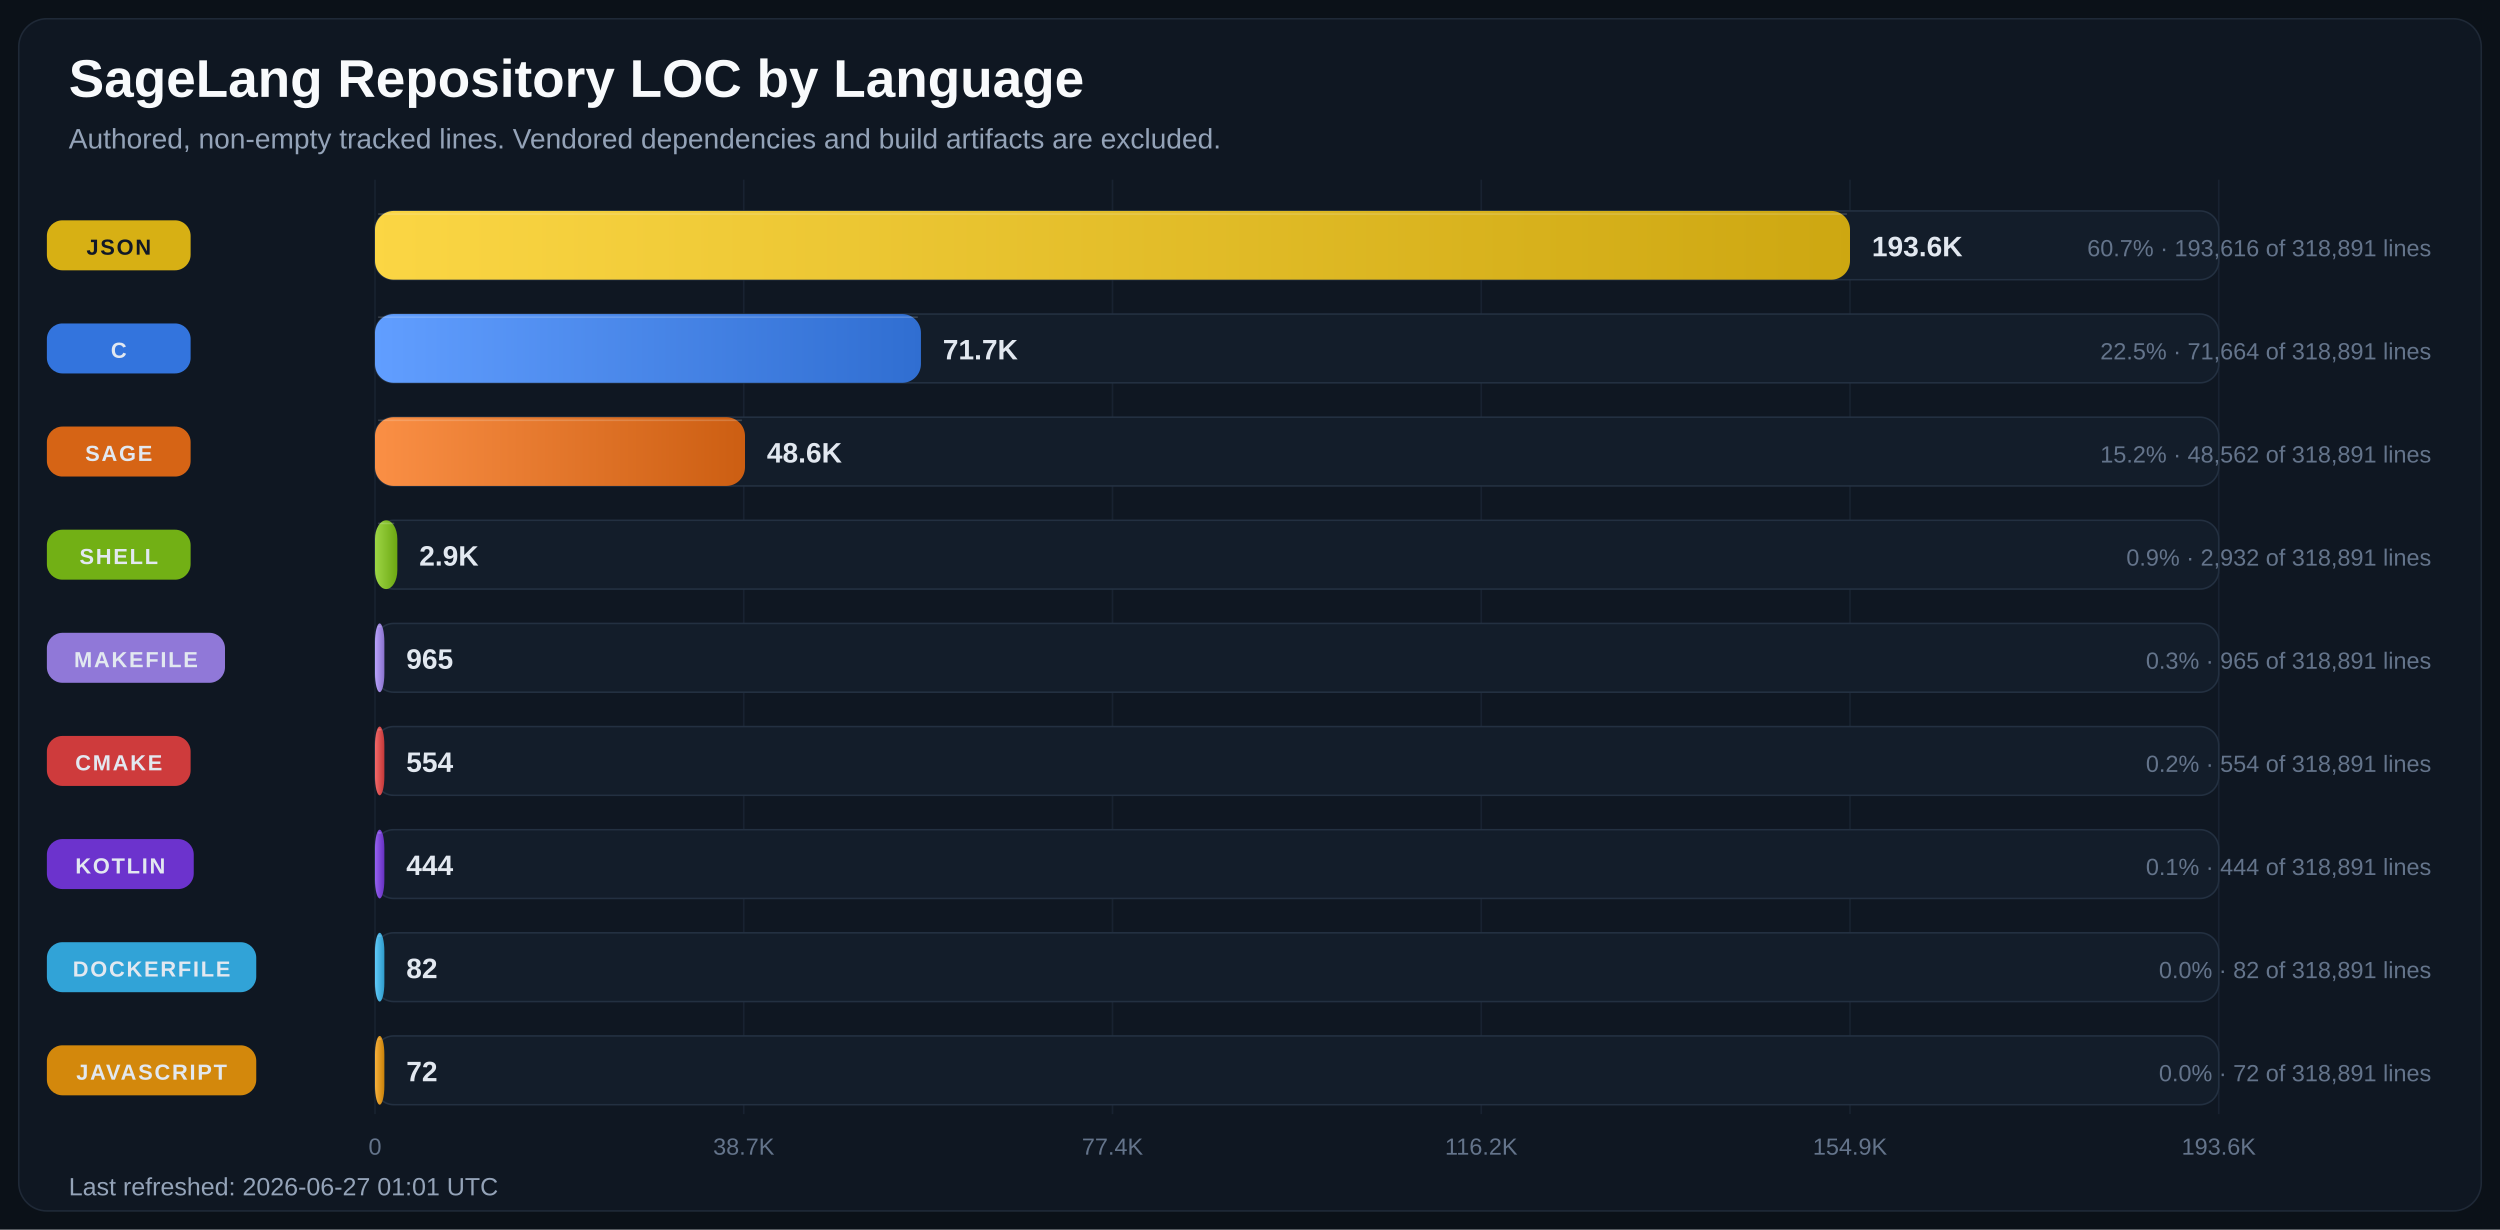
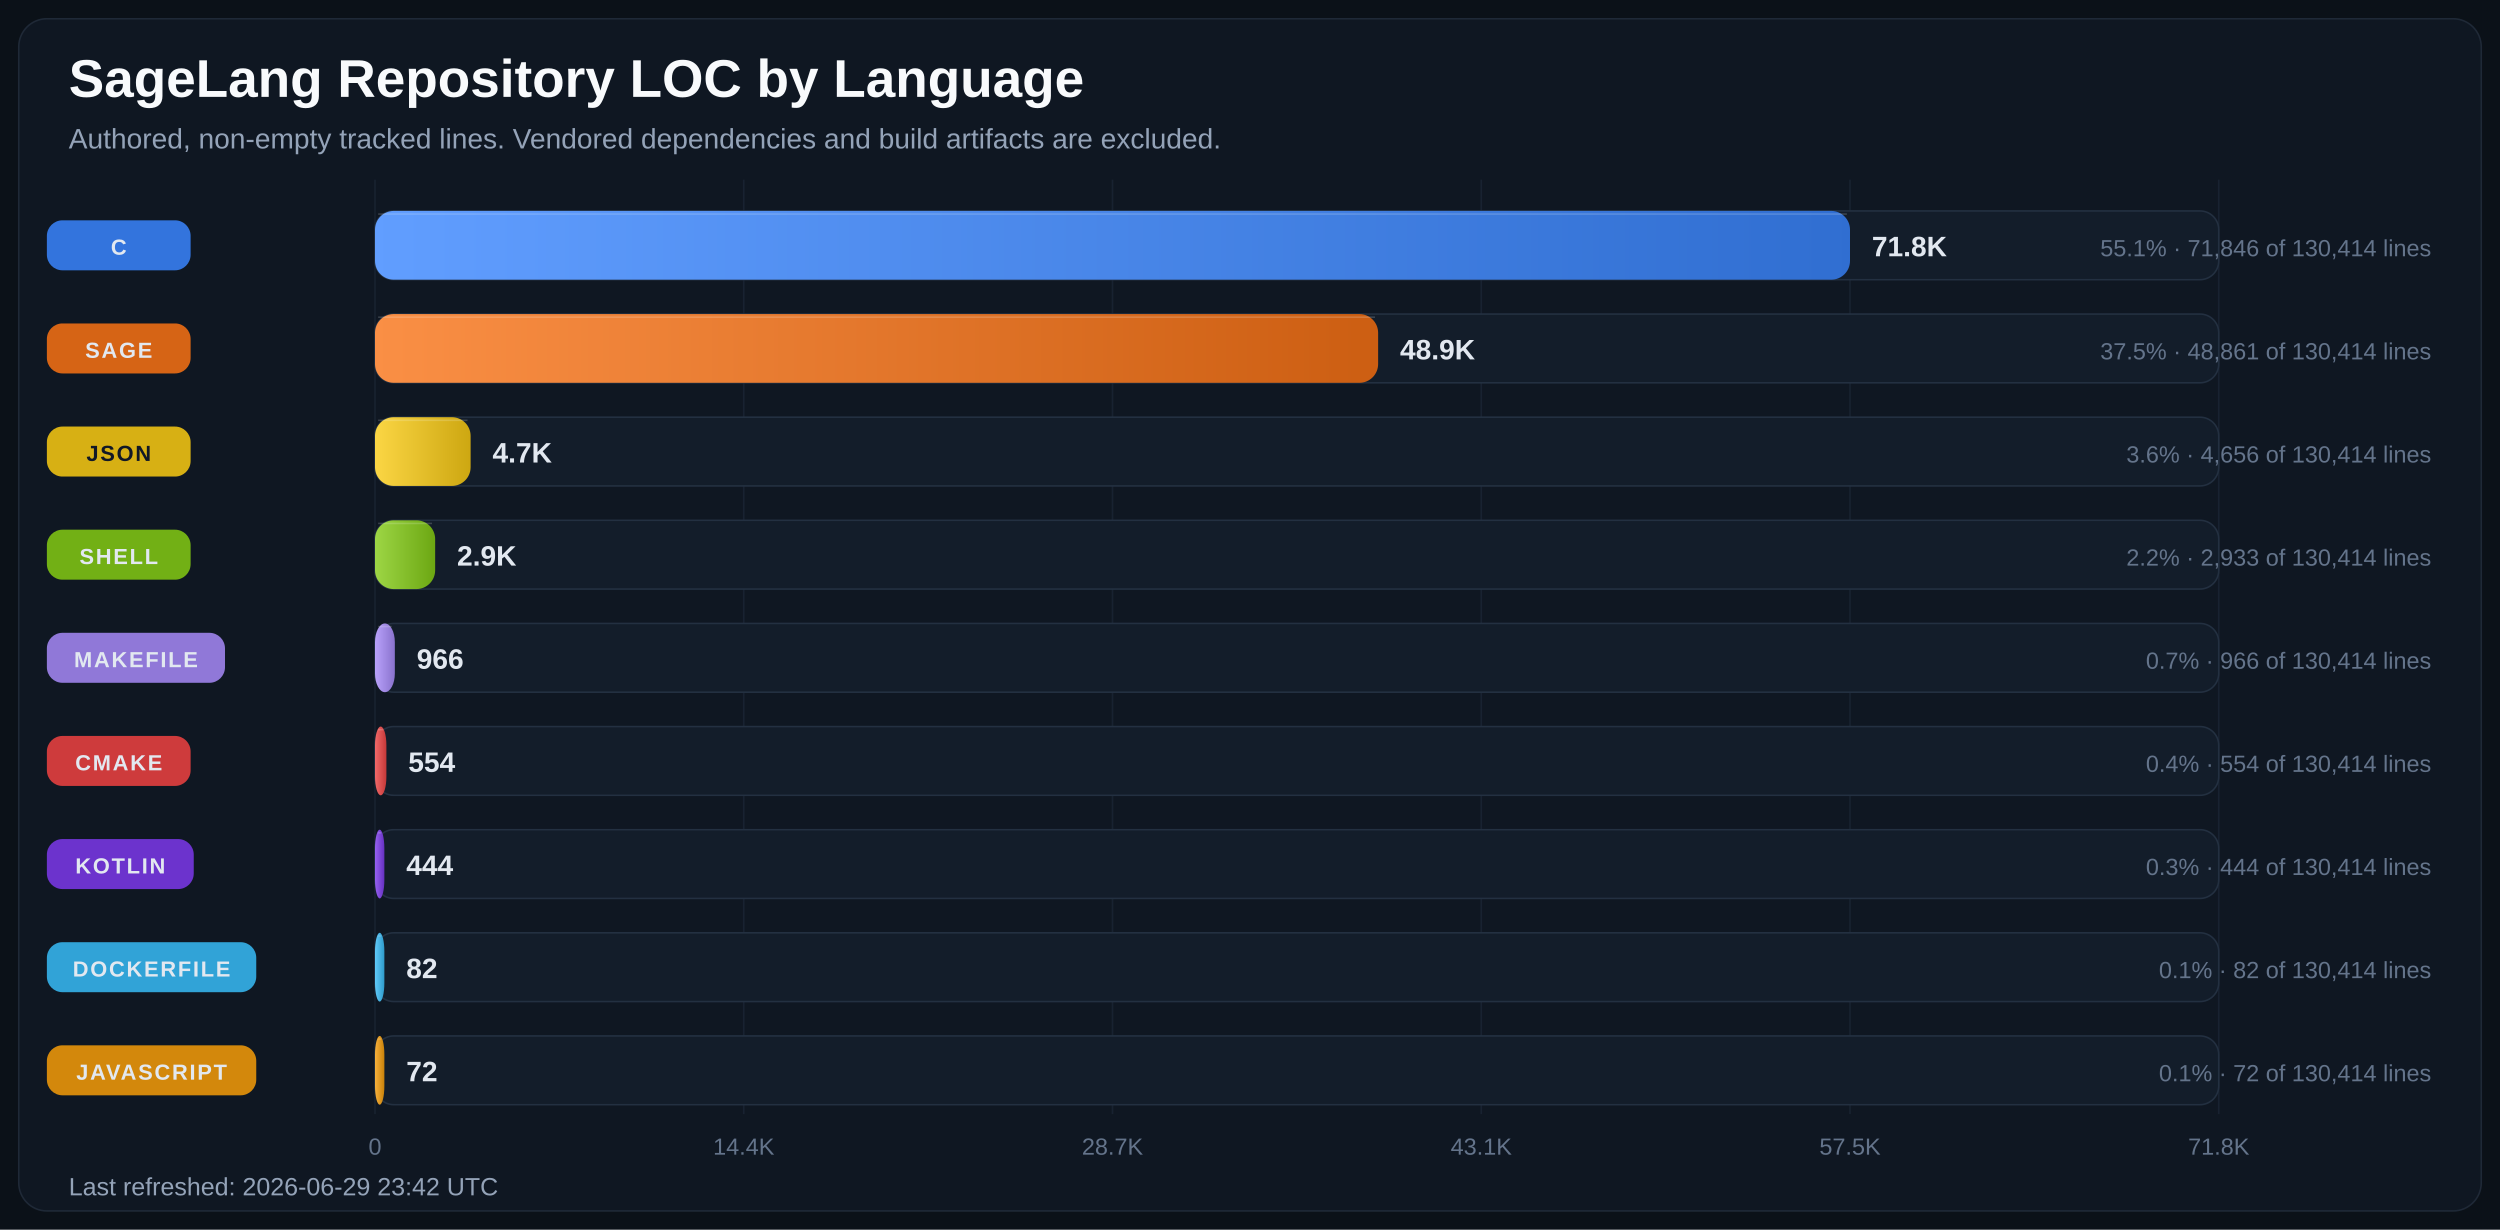
<svg xmlns="http://www.w3.org/2000/svg" width="1600" height="787" viewBox="0 0 1600 787" role="img" aria-labelledby="title desc">
  <defs>
    <linearGradient id="bar-gradient-0" x1="0%" y1="0%" x2="100%" y2="0%">
-       <stop offset="0%" stop-color="#FBD644" />
-       <stop offset="100%" stop-color="#CDA711" />
-     </linearGradient>
-     <linearGradient id="bar-gradient-1" x1="0%" y1="0%" x2="100%" y2="0%">
      <stop offset="0%" stop-color="#619EFF" />
      <stop offset="100%" stop-color="#306ED1" />
    </linearGradient>
-     <linearGradient id="bar-gradient-2" x1="0%" y1="0%" x2="100%" y2="0%">
+     <linearGradient id="bar-gradient-1" x1="0%" y1="0%" x2="100%" y2="0%">
      <stop offset="0%" stop-color="#FA8F45" />
      <stop offset="100%" stop-color="#CC5E12" />
+     </linearGradient>
+     <linearGradient id="bar-gradient-2" x1="0%" y1="0%" x2="100%" y2="0%">
+       <stop offset="0%" stop-color="#FBD644" />
+       <stop offset="100%" stop-color="#CDA711" />
    </linearGradient>
    <linearGradient id="bar-gradient-3" x1="0%" y1="0%" x2="100%" y2="0%">
      <stop offset="0%" stop-color="#9DD645" />
      <stop offset="100%" stop-color="#6CA712" />
    </linearGradient>
    <linearGradient id="bar-gradient-4" x1="0%" y1="0%" x2="100%" y2="0%">
      <stop offset="0%" stop-color="#B9A2FB" />
      <stop offset="100%" stop-color="#8972CD" />
    </linearGradient>
    <linearGradient id="bar-gradient-5" x1="0%" y1="0%" x2="100%" y2="0%">
      <stop offset="0%" stop-color="#F26969" />
      <stop offset="100%" stop-color="#C43838" />
    </linearGradient>
    <linearGradient id="bar-gradient-6" x1="0%" y1="0%" x2="100%" y2="0%">
      <stop offset="0%" stop-color="#9661F1" />
      <stop offset="100%" stop-color="#6630C2" />
    </linearGradient>
    <linearGradient id="bar-gradient-7" x1="0%" y1="0%" x2="100%" y2="0%">
      <stop offset="0%" stop-color="#60CAF9" />
      <stop offset="100%" stop-color="#2E9BCB" />
    </linearGradient>
    <linearGradient id="bar-gradient-8" x1="0%" y1="0%" x2="100%" y2="0%">
      <stop offset="0%" stop-color="#F7B13C" />
      <stop offset="100%" stop-color="#C98209" />
    </linearGradient>
  </defs>
  <rect width="100%" height="100%" fill="#0B1118" />
  <rect x="12" y="12" width="1576" height="763" rx="18" fill="#0F1722" stroke="#1F2937" />
  <text x="44" y="62" fill="#F8FAFC" font-size="34" font-family="Segoe UI, Arial, sans-serif" font-weight="700">SageLang Repository LOC by Language</text>
  <text x="44" y="95" fill="#94A3B8" font-size="18" font-family="Segoe UI, Arial, sans-serif">Authored, non-empty tracked lines. Vendored dependencies and build artifacts are excluded.</text>
  <line x1="240.0" y1="115" x2="240.0" y2="713" stroke="#182231" stroke-width="1" />
  <text x="240.0" y="739" text-anchor="middle" fill="#64748B" font-size="15" font-family="Segoe UI, Arial, sans-serif">0</text>
  <line x1="476.0" y1="115" x2="476.0" y2="713" stroke="#182231" stroke-width="1" />
-   <text x="476.0" y="739" text-anchor="middle" fill="#64748B" font-size="15" font-family="Segoe UI, Arial, sans-serif">38.7K</text>
+   <text x="476.0" y="739" text-anchor="middle" fill="#64748B" font-size="15" font-family="Segoe UI, Arial, sans-serif">14.4K</text>
  <line x1="712.0" y1="115" x2="712.0" y2="713" stroke="#182231" stroke-width="1" />
-   <text x="712.0" y="739" text-anchor="middle" fill="#64748B" font-size="15" font-family="Segoe UI, Arial, sans-serif">77.4K</text>
+   <text x="712.0" y="739" text-anchor="middle" fill="#64748B" font-size="15" font-family="Segoe UI, Arial, sans-serif">28.7K</text>
  <line x1="948.0" y1="115" x2="948.0" y2="713" stroke="#182231" stroke-width="1" />
-   <text x="948.0" y="739" text-anchor="middle" fill="#64748B" font-size="15" font-family="Segoe UI, Arial, sans-serif">116.2K</text>
+   <text x="948.0" y="739" text-anchor="middle" fill="#64748B" font-size="15" font-family="Segoe UI, Arial, sans-serif">43.1K</text>
  <line x1="1184.0" y1="115" x2="1184.0" y2="713" stroke="#182231" stroke-width="1" />
-   <text x="1184.0" y="739" text-anchor="middle" fill="#64748B" font-size="15" font-family="Segoe UI, Arial, sans-serif">154.9K</text>
+   <text x="1184.0" y="739" text-anchor="middle" fill="#64748B" font-size="15" font-family="Segoe UI, Arial, sans-serif">57.5K</text>
  <line x1="1420.0" y1="115" x2="1420.0" y2="713" stroke="#182231" stroke-width="1" />
-   <text x="1420.0" y="739" text-anchor="middle" fill="#64748B" font-size="15" font-family="Segoe UI, Arial, sans-serif">193.6K</text>
-   <rect x="30" y="141.0" width="92" height="32" rx="10" fill="#E1B813" opacity="0.95" />
-   <text x="76.0" y="163.0" text-anchor="middle" fill="#111827" font-size="14" font-family="Segoe UI, Arial, sans-serif" font-weight="700" letter-spacing="1.1">JSON</text>
+   <text x="1420.0" y="739" text-anchor="middle" fill="#64748B" font-size="15" font-family="Segoe UI, Arial, sans-serif">71.8K</text>
+   <rect x="30" y="141.0" width="92" height="32" rx="10" fill="#3479E6" opacity="0.95" />
+   <text x="76.0" y="163.0" text-anchor="middle" fill="#E2E8F0" font-size="14" font-family="Segoe UI, Arial, sans-serif" font-weight="700" letter-spacing="1.1">C</text>
  <rect x="240" y="135" width="1180" height="44" rx="12" fill="#131D2A" stroke="#233041" />
  <rect x="240" y="135" width="944.0" height="44" rx="12" fill="url(#bar-gradient-0)" />
  <line x1="242.0" y1="137.0" x2="1182.0" y2="137.0" stroke="#F8FAFC" stroke-opacity="0.18" />
-   <text x="1198.0" y="164.0" text-anchor="start" fill="#E2E8F0" font-size="18" font-family="Segoe UI, Arial, sans-serif" font-weight="700">193.6K</text>
-   <text x="1556" y="164.0" text-anchor="end" fill="#64748B" font-size="15" font-family="Segoe UI, Arial, sans-serif">60.7% · 193,616 of 318,891 lines</text>
-   <rect x="30" y="207.0" width="92" height="32" rx="10" fill="#3479E6" opacity="0.95" />
-   <text x="76.0" y="229.0" text-anchor="middle" fill="#E2E8F0" font-size="14" font-family="Segoe UI, Arial, sans-serif" font-weight="700" letter-spacing="1.1">C</text>
+   <text x="1198.0" y="164.0" text-anchor="start" fill="#E2E8F0" font-size="18" font-family="Segoe UI, Arial, sans-serif" font-weight="700">71.8K</text>
+   <text x="1556" y="164.0" text-anchor="end" fill="#64748B" font-size="15" font-family="Segoe UI, Arial, sans-serif">55.1% · 71,846 of 130,414 lines</text>
+   <rect x="30" y="207.0" width="92" height="32" rx="10" fill="#E06814" opacity="0.95" />
+   <text x="76.0" y="229.0" text-anchor="middle" fill="#E2E8F0" font-size="14" font-family="Segoe UI, Arial, sans-serif" font-weight="700" letter-spacing="1.1">SAGE</text>
  <rect x="240" y="201" width="1180" height="44" rx="12" fill="#131D2A" stroke="#233041" />
-   <rect x="240" y="201" width="349.4" height="44" rx="12" fill="url(#bar-gradient-1)" />
-   <line x1="242.0" y1="203.0" x2="587.4" y2="203.0" stroke="#F8FAFC" stroke-opacity="0.18" />
-   <text x="603.4" y="230.0" text-anchor="start" fill="#E2E8F0" font-size="18" font-family="Segoe UI, Arial, sans-serif" font-weight="700">71.7K</text>
-   <text x="1556" y="230.0" text-anchor="end" fill="#64748B" font-size="15" font-family="Segoe UI, Arial, sans-serif">22.5% · 71,664 of 318,891 lines</text>
-   <rect x="30" y="273.0" width="92" height="32" rx="10" fill="#E06814" opacity="0.95" />
-   <text x="76.0" y="295.0" text-anchor="middle" fill="#E2E8F0" font-size="14" font-family="Segoe UI, Arial, sans-serif" font-weight="700" letter-spacing="1.1">SAGE</text>
+   <rect x="240" y="201" width="642.0" height="44" rx="12" fill="url(#bar-gradient-1)" />
+   <line x1="242.0" y1="203.0" x2="880.0" y2="203.0" stroke="#F8FAFC" stroke-opacity="0.18" />
+   <text x="896.0" y="230.0" text-anchor="start" fill="#E2E8F0" font-size="18" font-family="Segoe UI, Arial, sans-serif" font-weight="700">48.9K</text>
+   <text x="1556" y="230.0" text-anchor="end" fill="#64748B" font-size="15" font-family="Segoe UI, Arial, sans-serif">37.5% · 48,861 of 130,414 lines</text>
+   <rect x="30" y="273.0" width="92" height="32" rx="10" fill="#E1B813" opacity="0.95" />
+   <text x="76.0" y="295.0" text-anchor="middle" fill="#111827" font-size="14" font-family="Segoe UI, Arial, sans-serif" font-weight="700" letter-spacing="1.1">JSON</text>
  <rect x="240" y="267" width="1180" height="44" rx="12" fill="#131D2A" stroke="#233041" />
-   <rect x="240" y="267" width="236.8" height="44" rx="12" fill="url(#bar-gradient-2)" />
-   <line x1="242.0" y1="269.0" x2="474.8" y2="269.0" stroke="#F8FAFC" stroke-opacity="0.18" />
-   <text x="490.8" y="296.0" text-anchor="start" fill="#E2E8F0" font-size="18" font-family="Segoe UI, Arial, sans-serif" font-weight="700">48.6K</text>
-   <text x="1556" y="296.0" text-anchor="end" fill="#64748B" font-size="15" font-family="Segoe UI, Arial, sans-serif">15.2% · 48,562 of 318,891 lines</text>
+   <rect x="240" y="267" width="61.2" height="44" rx="12" fill="url(#bar-gradient-2)" />
+   <line x1="242.0" y1="269.0" x2="299.2" y2="269.0" stroke="#F8FAFC" stroke-opacity="0.18" />
+   <text x="315.2" y="296.0" text-anchor="start" fill="#E2E8F0" font-size="18" font-family="Segoe UI, Arial, sans-serif" font-weight="700">4.7K</text>
+   <text x="1556" y="296.0" text-anchor="end" fill="#64748B" font-size="15" font-family="Segoe UI, Arial, sans-serif">3.6% · 4,656 of 130,414 lines</text>
  <rect x="30" y="339.0" width="92" height="32" rx="10" fill="#77B814" opacity="0.95" />
  <text x="76.0" y="361.0" text-anchor="middle" fill="#E2E8F0" font-size="14" font-family="Segoe UI, Arial, sans-serif" font-weight="700" letter-spacing="1.1">SHELL</text>
  <rect x="240" y="333" width="1180" height="44" rx="12" fill="#131D2A" stroke="#233041" />
-   <rect x="240" y="333" width="14.3" height="44" rx="12" fill="url(#bar-gradient-3)" />
-   <line x1="242.0" y1="335.0" x2="252.3" y2="335.0" stroke="#F8FAFC" stroke-opacity="0.18" />
-   <text x="268.3" y="362.0" text-anchor="start" fill="#E2E8F0" font-size="18" font-family="Segoe UI, Arial, sans-serif" font-weight="700">2.9K</text>
-   <text x="1556" y="362.0" text-anchor="end" fill="#64748B" font-size="15" font-family="Segoe UI, Arial, sans-serif">0.9% · 2,932 of 318,891 lines</text>
+   <rect x="240" y="333" width="38.5" height="44" rx="12" fill="url(#bar-gradient-3)" />
+   <line x1="242.0" y1="335.0" x2="276.5" y2="335.0" stroke="#F8FAFC" stroke-opacity="0.18" />
+   <text x="292.5" y="362.0" text-anchor="start" fill="#E2E8F0" font-size="18" font-family="Segoe UI, Arial, sans-serif" font-weight="700">2.9K</text>
+   <text x="1556" y="362.0" text-anchor="end" fill="#64748B" font-size="15" font-family="Segoe UI, Arial, sans-serif">2.2% · 2,933 of 130,414 lines</text>
  <rect x="30" y="405.0" width="114" height="32" rx="10" fill="#967DE1" opacity="0.95" />
  <text x="87.0" y="427.0" text-anchor="middle" fill="#E2E8F0" font-size="14" font-family="Segoe UI, Arial, sans-serif" font-weight="700" letter-spacing="1.1">MAKEFILE</text>
  <rect x="240" y="399" width="1180" height="44" rx="12" fill="#131D2A" stroke="#233041" />
-   <rect x="240" y="399" width="6.0" height="44" rx="12" fill="url(#bar-gradient-4)" />
-   <line x1="242.0" y1="401.0" x2="244.0" y2="401.0" stroke="#F8FAFC" stroke-opacity="0.18" />
-   <text x="260.0" y="428.0" text-anchor="start" fill="#E2E8F0" font-size="18" font-family="Segoe UI, Arial, sans-serif" font-weight="700">965</text>
-   <text x="1556" y="428.0" text-anchor="end" fill="#64748B" font-size="15" font-family="Segoe UI, Arial, sans-serif">0.3% · 965 of 318,891 lines</text>
+   <rect x="240" y="399" width="12.7" height="44" rx="12" fill="url(#bar-gradient-4)" />
+   <line x1="242.0" y1="401.0" x2="250.7" y2="401.0" stroke="#F8FAFC" stroke-opacity="0.18" />
+   <text x="266.7" y="428.0" text-anchor="start" fill="#E2E8F0" font-size="18" font-family="Segoe UI, Arial, sans-serif" font-weight="700">966</text>
+   <text x="1556" y="428.0" text-anchor="end" fill="#64748B" font-size="15" font-family="Segoe UI, Arial, sans-serif">0.7% · 966 of 130,414 lines</text>
  <rect x="30" y="471.0" width="92" height="32" rx="10" fill="#D73D3D" opacity="0.95" />
  <text x="76.0" y="493.0" text-anchor="middle" fill="#E2E8F0" font-size="14" font-family="Segoe UI, Arial, sans-serif" font-weight="700" letter-spacing="1.1">CMAKE</text>
  <rect x="240" y="465" width="1180" height="44" rx="12" fill="#131D2A" stroke="#233041" />
-   <rect x="240" y="465" width="6.0" height="44" rx="12" fill="url(#bar-gradient-5)" />
-   <line x1="242.0" y1="467.0" x2="244.0" y2="467.0" stroke="#F8FAFC" stroke-opacity="0.18" />
-   <text x="260.0" y="494.0" text-anchor="start" fill="#E2E8F0" font-size="18" font-family="Segoe UI, Arial, sans-serif" font-weight="700">554</text>
-   <text x="1556" y="494.0" text-anchor="end" fill="#64748B" font-size="15" font-family="Segoe UI, Arial, sans-serif">0.2% · 554 of 318,891 lines</text>
+   <rect x="240" y="465" width="7.3" height="44" rx="12" fill="url(#bar-gradient-5)" />
+   <line x1="242.0" y1="467.0" x2="245.3" y2="467.0" stroke="#F8FAFC" stroke-opacity="0.18" />
+   <text x="261.3" y="494.0" text-anchor="start" fill="#E2E8F0" font-size="18" font-family="Segoe UI, Arial, sans-serif" font-weight="700">554</text>
+   <text x="1556" y="494.0" text-anchor="end" fill="#64748B" font-size="15" font-family="Segoe UI, Arial, sans-serif">0.4% · 554 of 130,414 lines</text>
  <rect x="30" y="537.0" width="94" height="32" rx="10" fill="#7034D5" opacity="0.95" />
  <text x="77.0" y="559.0" text-anchor="middle" fill="#E2E8F0" font-size="14" font-family="Segoe UI, Arial, sans-serif" font-weight="700" letter-spacing="1.1">KOTLIN</text>
  <rect x="240" y="531" width="1180" height="44" rx="12" fill="#131D2A" stroke="#233041" />
  <rect x="240" y="531" width="6.0" height="44" rx="12" fill="url(#bar-gradient-6)" />
  <line x1="242.0" y1="533.0" x2="244.0" y2="533.0" stroke="#F8FAFC" stroke-opacity="0.18" />
  <text x="260.0" y="560.0" text-anchor="start" fill="#E2E8F0" font-size="18" font-family="Segoe UI, Arial, sans-serif" font-weight="700">444</text>
-   <text x="1556" y="560.0" text-anchor="end" fill="#64748B" font-size="15" font-family="Segoe UI, Arial, sans-serif">0.1% · 444 of 318,891 lines</text>
+   <text x="1556" y="560.0" text-anchor="end" fill="#64748B" font-size="15" font-family="Segoe UI, Arial, sans-serif">0.3% · 444 of 130,414 lines</text>
  <rect x="30" y="603.0" width="134" height="32" rx="10" fill="#32AADF" opacity="0.95" />
  <text x="97.0" y="625.0" text-anchor="middle" fill="#E2E8F0" font-size="14" font-family="Segoe UI, Arial, sans-serif" font-weight="700" letter-spacing="1.1">DOCKERFILE</text>
  <rect x="240" y="597" width="1180" height="44" rx="12" fill="#131D2A" stroke="#233041" />
  <rect x="240" y="597" width="6.0" height="44" rx="12" fill="url(#bar-gradient-7)" />
  <line x1="242.0" y1="599.0" x2="244.0" y2="599.0" stroke="#F8FAFC" stroke-opacity="0.18" />
  <text x="260.0" y="626.0" text-anchor="start" fill="#E2E8F0" font-size="18" font-family="Segoe UI, Arial, sans-serif" font-weight="700">82</text>
-   <text x="1556" y="626.0" text-anchor="end" fill="#64748B" font-size="15" font-family="Segoe UI, Arial, sans-serif">0.0% · 82 of 318,891 lines</text>
+   <text x="1556" y="626.0" text-anchor="end" fill="#64748B" font-size="15" font-family="Segoe UI, Arial, sans-serif">0.1% · 82 of 130,414 lines</text>
  <rect x="30" y="669.0" width="134" height="32" rx="10" fill="#DC8E0A" opacity="0.95" />
  <text x="97.0" y="691.0" text-anchor="middle" fill="#E2E8F0" font-size="14" font-family="Segoe UI, Arial, sans-serif" font-weight="700" letter-spacing="1.1">JAVASCRIPT</text>
  <rect x="240" y="663" width="1180" height="44" rx="12" fill="#131D2A" stroke="#233041" />
  <rect x="240" y="663" width="6.0" height="44" rx="12" fill="url(#bar-gradient-8)" />
  <line x1="242.0" y1="665.0" x2="244.0" y2="665.0" stroke="#F8FAFC" stroke-opacity="0.18" />
  <text x="260.0" y="692.0" text-anchor="start" fill="#E2E8F0" font-size="18" font-family="Segoe UI, Arial, sans-serif" font-weight="700">72</text>
-   <text x="1556" y="692.0" text-anchor="end" fill="#64748B" font-size="15" font-family="Segoe UI, Arial, sans-serif">0.0% · 72 of 318,891 lines</text>
-   <text x="44" y="765" fill="#94A3B8" font-size="16" font-family="Segoe UI, Arial, sans-serif">Last refreshed: 2026-06-27 01:01 UTC</text>
+   <text x="1556" y="692.0" text-anchor="end" fill="#64748B" font-size="15" font-family="Segoe UI, Arial, sans-serif">0.1% · 72 of 130,414 lines</text>
+   <text x="44" y="765" fill="#94A3B8" font-size="16" font-family="Segoe UI, Arial, sans-serif">Last refreshed: 2026-06-29 23:42 UTC</text>
</svg>
